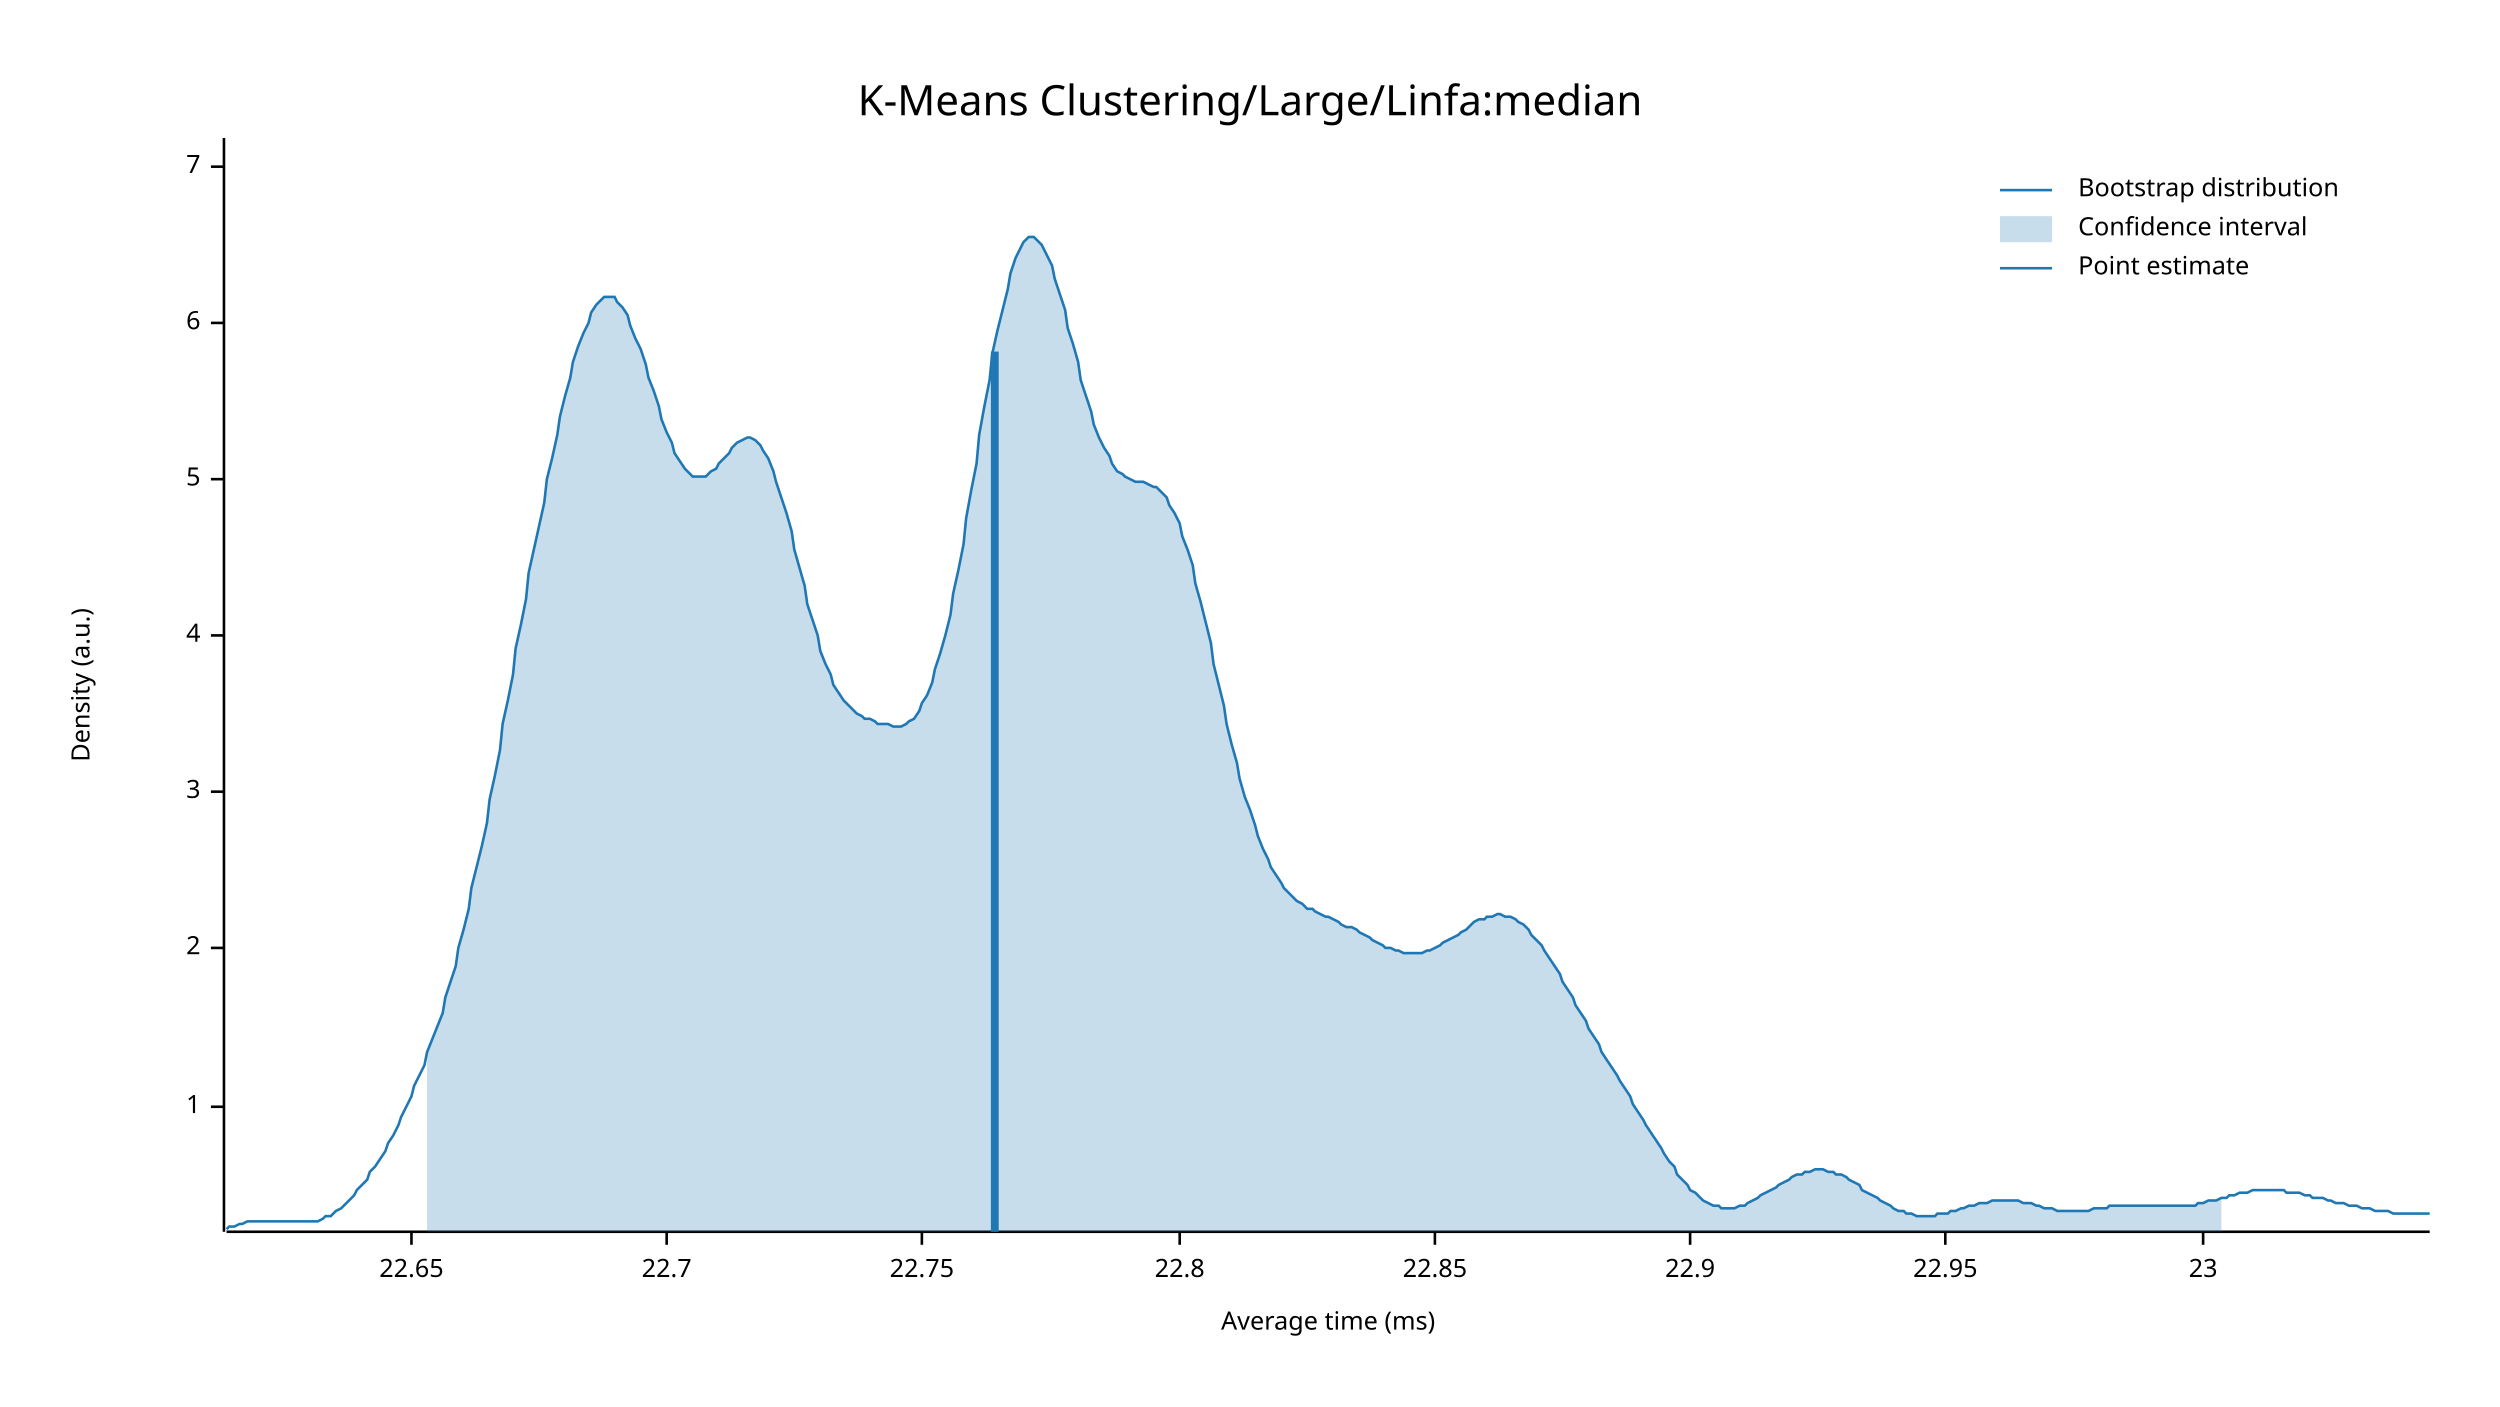
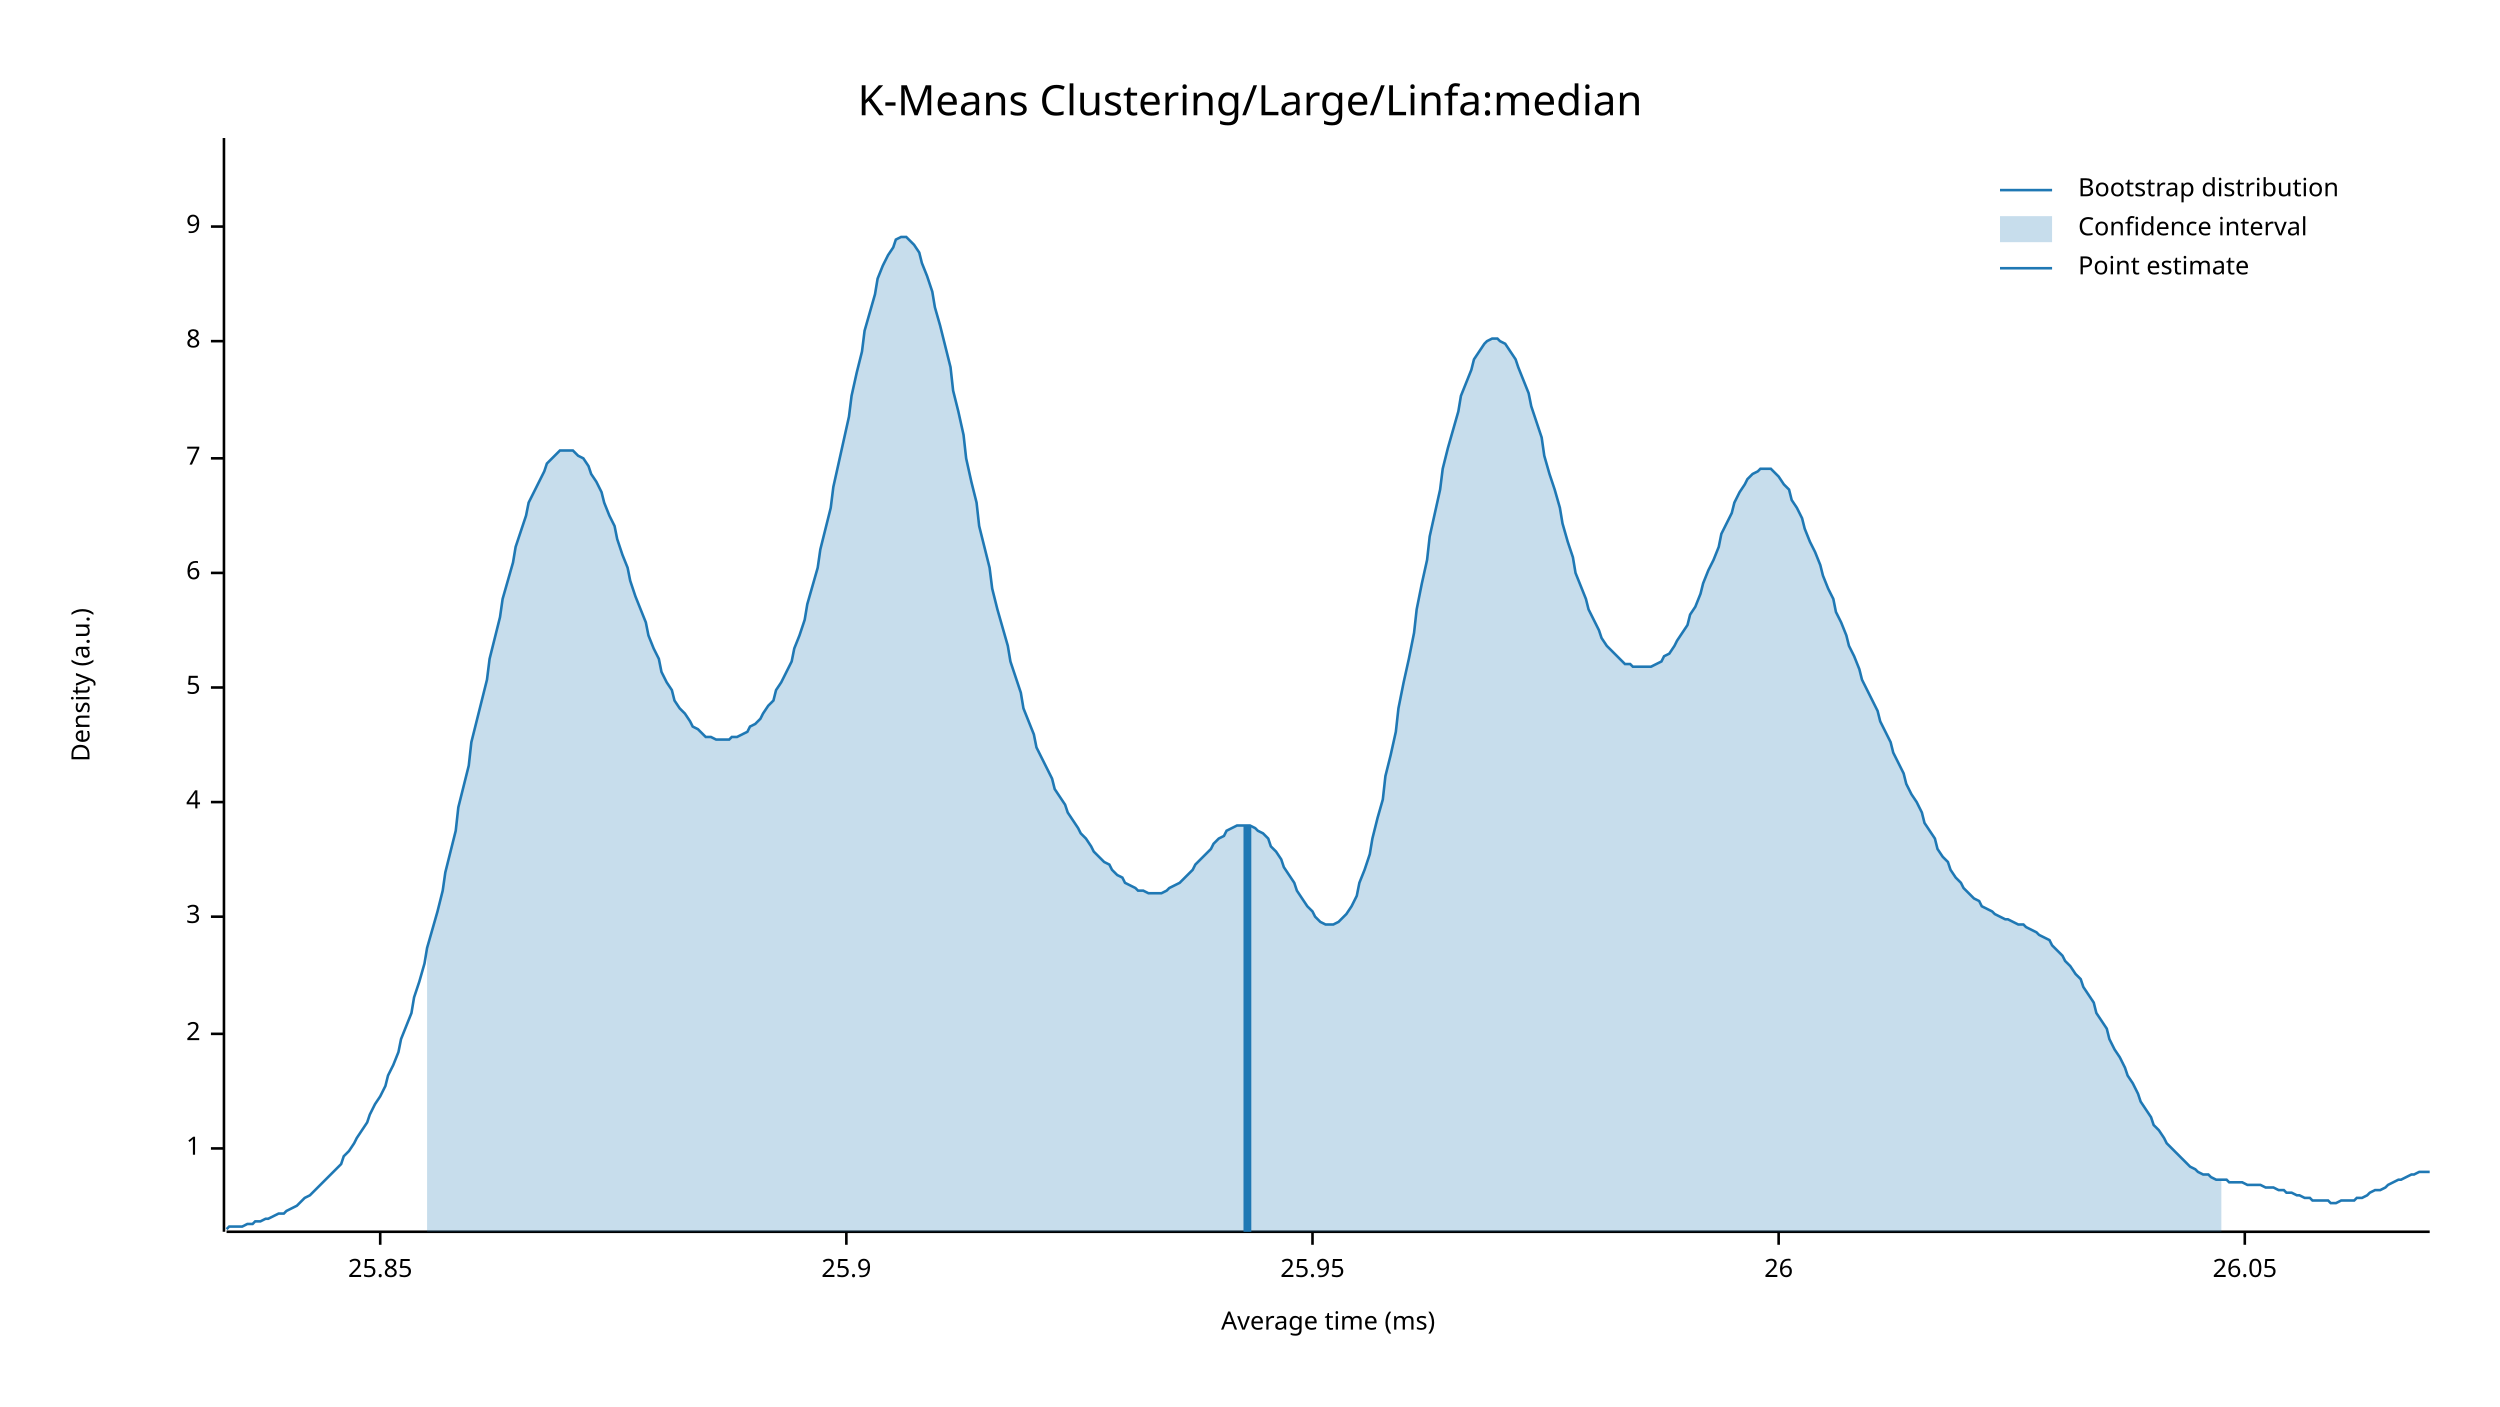
<svg xmlns="http://www.w3.org/2000/svg" width="960" height="540" viewBox="0 0 960 540">
  <text x="480" y="32" dy="0.76em" text-anchor="middle" font-family="sans-serif" font-size="16.129" opacity="1" fill="#000000">
K-Means Clustering/Large/Linfa:median
</text>
  <text x="27" y="263" dy="0.76em" text-anchor="middle" font-family="sans-serif" font-size="9.677" opacity="1" fill="#000000" transform="rotate(270, 27, 263)">
Density (a.u.)
</text>
  <text x="510" y="513" dy="-0.5ex" text-anchor="middle" font-family="sans-serif" font-size="9.677" opacity="1" fill="#000000">
Average time (ms)
</text>
  <polyline fill="none" opacity="1" stroke="#000000" stroke-width="1" points="86,53 86,473 " />
-   <text x="77" y="425" dy="0.5ex" text-anchor="end" font-family="sans-serif" font-size="9.677" opacity="1" fill="#000000">
+   <text x="77" y="441" dy="0.5ex" text-anchor="end" font-family="sans-serif" font-size="9.677" opacity="1" fill="#000000">
1
</text>
-   <polyline fill="none" opacity="1" stroke="#000000" stroke-width="1" points="81,425 86,425 " />
-   <text x="77" y="364" dy="0.5ex" text-anchor="end" font-family="sans-serif" font-size="9.677" opacity="1" fill="#000000">
+   <polyline fill="none" opacity="1" stroke="#000000" stroke-width="1" points="81,441 86,441 " />
+   <text x="77" y="397" dy="0.5ex" text-anchor="end" font-family="sans-serif" font-size="9.677" opacity="1" fill="#000000">
2
</text>
-   <polyline fill="none" opacity="1" stroke="#000000" stroke-width="1" points="81,364 86,364 " />
-   <text x="77" y="304" dy="0.5ex" text-anchor="end" font-family="sans-serif" font-size="9.677" opacity="1" fill="#000000">
+   <polyline fill="none" opacity="1" stroke="#000000" stroke-width="1" points="81,397 86,397 " />
+   <text x="77" y="352" dy="0.5ex" text-anchor="end" font-family="sans-serif" font-size="9.677" opacity="1" fill="#000000">
3
</text>
-   <polyline fill="none" opacity="1" stroke="#000000" stroke-width="1" points="81,304 86,304 " />
-   <text x="77" y="244" dy="0.5ex" text-anchor="end" font-family="sans-serif" font-size="9.677" opacity="1" fill="#000000">
+   <polyline fill="none" opacity="1" stroke="#000000" stroke-width="1" points="81,352 86,352 " />
+   <text x="77" y="308" dy="0.5ex" text-anchor="end" font-family="sans-serif" font-size="9.677" opacity="1" fill="#000000">
4
</text>
-   <polyline fill="none" opacity="1" stroke="#000000" stroke-width="1" points="81,244 86,244 " />
-   <text x="77" y="184" dy="0.5ex" text-anchor="end" font-family="sans-serif" font-size="9.677" opacity="1" fill="#000000">
+   <polyline fill="none" opacity="1" stroke="#000000" stroke-width="1" points="81,308 86,308 " />
+   <text x="77" y="264" dy="0.5ex" text-anchor="end" font-family="sans-serif" font-size="9.677" opacity="1" fill="#000000">
5
</text>
-   <polyline fill="none" opacity="1" stroke="#000000" stroke-width="1" points="81,184 86,184 " />
-   <text x="77" y="124" dy="0.5ex" text-anchor="end" font-family="sans-serif" font-size="9.677" opacity="1" fill="#000000">
+   <polyline fill="none" opacity="1" stroke="#000000" stroke-width="1" points="81,264 86,264 " />
+   <text x="77" y="220" dy="0.5ex" text-anchor="end" font-family="sans-serif" font-size="9.677" opacity="1" fill="#000000">
6
</text>
-   <polyline fill="none" opacity="1" stroke="#000000" stroke-width="1" points="81,124 86,124 " />
-   <text x="77" y="64" dy="0.5ex" text-anchor="end" font-family="sans-serif" font-size="9.677" opacity="1" fill="#000000">
+   <polyline fill="none" opacity="1" stroke="#000000" stroke-width="1" points="81,220 86,220 " />
+   <text x="77" y="176" dy="0.5ex" text-anchor="end" font-family="sans-serif" font-size="9.677" opacity="1" fill="#000000">
7
</text>
-   <polyline fill="none" opacity="1" stroke="#000000" stroke-width="1" points="81,64 86,64 " />
+   <polyline fill="none" opacity="1" stroke="#000000" stroke-width="1" points="81,176 86,176 " />
+   <text x="77" y="131" dy="0.5ex" text-anchor="end" font-family="sans-serif" font-size="9.677" opacity="1" fill="#000000">
+ 8
+ </text>
+   <polyline fill="none" opacity="1" stroke="#000000" stroke-width="1" points="81,131 86,131 " />
+   <text x="77" y="87" dy="0.5ex" text-anchor="end" font-family="sans-serif" font-size="9.677" opacity="1" fill="#000000">
+ 9
+ </text>
+   <polyline fill="none" opacity="1" stroke="#000000" stroke-width="1" points="81,87 86,87 " />
  <polyline fill="none" opacity="1" stroke="#000000" stroke-width="1" points="87,473 933,473 " />
-   <text x="158" y="483" dy="0.76em" text-anchor="middle" font-family="sans-serif" font-size="9.677" opacity="1" fill="#000000">
- 22.65
+   <text x="146" y="483" dy="0.76em" text-anchor="middle" font-family="sans-serif" font-size="9.677" opacity="1" fill="#000000">
+ 25.85
</text>
-   <polyline fill="none" opacity="1" stroke="#000000" stroke-width="1" points="158,473 158,478 " />
-   <text x="256" y="483" dy="0.76em" text-anchor="middle" font-family="sans-serif" font-size="9.677" opacity="1" fill="#000000">
- 22.7
+   <polyline fill="none" opacity="1" stroke="#000000" stroke-width="1" points="146,473 146,478 " />
+   <text x="325" y="483" dy="0.76em" text-anchor="middle" font-family="sans-serif" font-size="9.677" opacity="1" fill="#000000">
+ 25.9
</text>
-   <polyline fill="none" opacity="1" stroke="#000000" stroke-width="1" points="256,473 256,478 " />
-   <text x="354" y="483" dy="0.76em" text-anchor="middle" font-family="sans-serif" font-size="9.677" opacity="1" fill="#000000">
- 22.75
+   <polyline fill="none" opacity="1" stroke="#000000" stroke-width="1" points="325,473 325,478 " />
+   <text x="504" y="483" dy="0.76em" text-anchor="middle" font-family="sans-serif" font-size="9.677" opacity="1" fill="#000000">
+ 25.95
</text>
-   <polyline fill="none" opacity="1" stroke="#000000" stroke-width="1" points="354,473 354,478 " />
-   <text x="453" y="483" dy="0.76em" text-anchor="middle" font-family="sans-serif" font-size="9.677" opacity="1" fill="#000000">
- 22.8
+   <polyline fill="none" opacity="1" stroke="#000000" stroke-width="1" points="504,473 504,478 " />
+   <text x="683" y="483" dy="0.76em" text-anchor="middle" font-family="sans-serif" font-size="9.677" opacity="1" fill="#000000">
+ 26
</text>
-   <polyline fill="none" opacity="1" stroke="#000000" stroke-width="1" points="453,473 453,478 " />
-   <text x="551" y="483" dy="0.76em" text-anchor="middle" font-family="sans-serif" font-size="9.677" opacity="1" fill="#000000">
- 22.85
+   <polyline fill="none" opacity="1" stroke="#000000" stroke-width="1" points="683,473 683,478 " />
+   <text x="862" y="483" dy="0.76em" text-anchor="middle" font-family="sans-serif" font-size="9.677" opacity="1" fill="#000000">
+ 26.05
</text>
-   <polyline fill="none" opacity="1" stroke="#000000" stroke-width="1" points="551,473 551,478 " />
-   <text x="649" y="483" dy="0.76em" text-anchor="middle" font-family="sans-serif" font-size="9.677" opacity="1" fill="#000000">
- 22.9
- </text>
-   <polyline fill="none" opacity="1" stroke="#000000" stroke-width="1" points="649,473 649,478 " />
-   <text x="747" y="483" dy="0.76em" text-anchor="middle" font-family="sans-serif" font-size="9.677" opacity="1" fill="#000000">
- 22.95
- </text>
-   <polyline fill="none" opacity="1" stroke="#000000" stroke-width="1" points="747,473 747,478 " />
-   <text x="846" y="483" dy="0.76em" text-anchor="middle" font-family="sans-serif" font-size="9.677" opacity="1" fill="#000000">
- 23
- </text>
-   <polyline fill="none" opacity="1" stroke="#000000" stroke-width="1" points="846,473 846,478 " />
-   <polyline fill="none" opacity="1" stroke="#1F78B4" stroke-width="1" points="87,472 88,471 90,471 92,470 93,470 95,469 97,469 98,469 100,469 102,469 103,469 105,469 107,469 109,469 110,469 112,469 114,469 115,469 117,469 119,469 120,469 122,469 124,468 125,467 127,467 129,465 131,464 132,463 134,461 136,459 137,457 139,455 141,453 142,450 144,448 146,445 148,442 149,439 151,436 153,432 154,429 156,425 158,421 159,417 161,413 163,409 164,404 166,399 168,394 170,389 171,383 173,377 175,371 176,364 178,357 180,349 181,341 183,333 185,325 187,316 188,307 190,298 192,288 193,278 195,269 197,259 198,249 200,240 202,230 203,220 205,211 207,202 209,193 210,184 212,176 214,167 215,160 217,152 219,145 220,139 222,133 224,128 226,124 227,120 229,117 231,115 232,114 234,114 236,114 237,116 239,118 241,121 242,125 244,130 246,134 248,140 249,145 251,150 253,156 254,161 256,166 258,170 259,174 261,177 263,180 265,182 266,183 268,183 270,183 271,183 273,181 275,180 276,178 278,176 280,174 281,172 283,170 285,169 287,168 288,168 290,169 292,171 293,173 295,176 297,181 298,185 300,191 302,197 304,204 305,211 307,218 309,225 310,232 312,238 314,244 315,250 317,255 319,259 320,263 322,266 324,269 326,271 327,272 329,274 331,275 332,276 334,276 336,277 337,278 339,278 341,278 343,279 344,279 346,279 348,278 349,277 351,276 353,273 354,270 356,267 358,262 359,257 361,251 363,244 365,236 366,228 368,219 370,209 371,199 373,188 375,178 376,167 378,156 380,146 381,136 383,127 385,119 387,111 388,105 390,99 392,95 393,93 395,91 397,91 398,92 400,94 402,98 404,102 405,107 407,113 409,119 410,126 412,132 414,139 415,146 417,152 419,158 420,163 422,168 424,172 426,175 427,178 429,181 431,182 432,183 434,184 436,185 437,185 439,185 441,186 443,187 444,187 446,189 448,191 449,194 451,197 453,201 454,206 456,211 458,217 459,224 461,231 463,239 465,247 466,255 468,263 470,271 471,278 473,286 475,293 476,299 478,306 480,311 482,317 483,321 485,326 487,330 488,333 490,336 492,339 493,341 495,343 497,345 498,346 500,347 502,349 504,349 505,350 507,351 509,352 510,352 512,353 514,354 515,355 517,356 519,356 521,357 522,358 524,359 526,360 527,361 529,362 531,363 532,364 534,364 536,365 537,365 539,366 541,366 543,366 544,366 546,366 548,365 549,365 551,364 553,363 554,362 556,361 558,360 560,359 561,358 563,357 565,355 566,354 568,353 570,353 571,352 573,352 575,351 576,351 578,352 580,352 582,353 583,354 585,355 587,357 588,359 590,361 592,363 593,365 595,368 597,371 599,374 600,377 602,380 604,383 605,386 607,389 609,392 610,395 612,398 614,401 615,404 617,407 619,410 621,413 622,415 624,418 626,421 627,424 629,427 631,430 632,432 634,435 636,438 638,441 639,443 641,446 643,448 644,451 646,453 648,455 649,457 651,458 653,460 654,461 656,462 658,463 660,463 661,464 663,464 665,464 666,464 668,463 670,463 671,462 673,461 675,460 676,459 678,458 680,457 682,456 683,455 685,454 687,453 688,452 690,451 692,451 693,450 695,450 697,449 699,449 700,449 702,450 704,450 705,451 707,451 709,452 710,453 712,454 714,455 715,457 717,458 719,459 721,460 722,461 724,462 726,463 727,464 729,465 731,465 732,466 734,466 736,467 738,467 739,467 741,467 743,467 744,466 746,466 748,466 749,465 751,465 753,464 754,464 756,463 758,463 760,462 761,462 763,462 765,461 766,461 768,461 770,461 771,461 773,461 775,461 777,462 778,462 780,462 782,463 783,463 785,464 787,464 788,464 790,465 792,465 793,465 795,465 797,465 799,465 800,465 802,465 804,464 805,464 807,464 809,464 810,463 812,463 814,463 816,463 817,463 819,463 821,463 822,463 824,463 826,463 827,463 829,463 831,463 832,463 834,463 836,463 838,463 839,463 841,463 843,463 844,462 846,462 848,461 849,461 851,461 853,460 855,460 856,459 858,459 860,458 861,458 863,458 865,457 866,457 868,457 870,457 871,457 873,457 875,457 877,457 878,458 880,458 882,458 883,458 885,459 887,459 888,460 890,460 892,460 894,461 895,461 897,462 899,462 900,462 902,463 904,463 905,463 907,464 909,464 910,464 912,465 914,465 916,465 917,465 919,466 921,466 922,466 924,466 926,466 927,466 929,466 931,466 933,466 " />
-   <polygon opacity="0.25" fill="#1F78B4" points="164,404 166,399 168,394 170,389 171,383 173,377 175,371 176,364 178,357 180,349 181,341 183,333 185,325 187,316 188,307 190,298 192,288 193,278 195,269 197,259 198,249 200,240 202,230 203,220 205,211 207,202 209,193 210,184 212,176 214,167 215,160 217,152 219,145 220,139 222,133 224,128 226,124 227,120 229,117 231,115 232,114 234,114 236,114 237,116 239,118 241,121 242,125 244,130 246,134 248,140 249,145 251,150 253,156 254,161 256,166 258,170 259,174 261,177 263,180 265,182 266,183 268,183 270,183 271,183 273,181 275,180 276,178 278,176 280,174 281,172 283,170 285,169 287,168 288,168 290,169 292,171 293,173 295,176 297,181 298,185 300,191 302,197 304,204 305,211 307,218 309,225 310,232 312,238 314,244 315,250 317,255 319,259 320,263 322,266 324,269 326,271 327,272 329,274 331,275 332,276 334,276 336,277 337,278 339,278 341,278 343,279 344,279 346,279 348,278 349,277 351,276 353,273 354,270 356,267 358,262 359,257 361,251 363,244 365,236 366,228 368,219 370,209 371,199 373,188 375,178 376,167 378,156 380,146 381,136 383,127 385,119 387,111 388,105 390,99 392,95 393,93 395,91 397,91 398,92 400,94 402,98 404,102 405,107 407,113 409,119 410,126 412,132 414,139 415,146 417,152 419,158 420,163 422,168 424,172 426,175 427,178 429,181 431,182 432,183 434,184 436,185 437,185 439,185 441,186 443,187 444,187 446,189 448,191 449,194 451,197 453,201 454,206 456,211 458,217 459,224 461,231 463,239 465,247 466,255 468,263 470,271 471,278 473,286 475,293 476,299 478,306 480,311 482,317 483,321 485,326 487,330 488,333 490,336 492,339 493,341 495,343 497,345 498,346 500,347 502,349 504,349 505,350 507,351 509,352 510,352 512,353 514,354 515,355 517,356 519,356 521,357 522,358 524,359 526,360 527,361 529,362 531,363 532,364 534,364 536,365 537,365 539,366 541,366 543,366 544,366 546,366 548,365 549,365 551,364 553,363 554,362 556,361 558,360 560,359 561,358 563,357 565,355 566,354 568,353 570,353 571,352 573,352 575,351 576,351 578,352 580,352 582,353 583,354 585,355 587,357 588,359 590,361 592,363 593,365 595,368 597,371 599,374 600,377 602,380 604,383 605,386 607,389 609,392 610,395 612,398 614,401 615,404 617,407 619,410 621,413 622,415 624,418 626,421 627,424 629,427 631,430 632,432 634,435 636,438 638,441 639,443 641,446 643,448 644,451 646,453 648,455 649,457 651,458 653,460 654,461 656,462 658,463 660,463 661,464 663,464 665,464 666,464 668,463 670,463 671,462 673,461 675,460 676,459 678,458 680,457 682,456 683,455 685,454 687,453 688,452 690,451 692,451 693,450 695,450 697,449 699,449 700,449 702,450 704,450 705,451 707,451 709,452 710,453 712,454 714,455 715,457 717,458 719,459 721,460 722,461 724,462 726,463 727,464 729,465 731,465 732,466 734,466 736,467 738,467 739,467 741,467 743,467 744,466 746,466 748,466 749,465 751,465 753,464 754,464 756,463 758,463 760,462 761,462 763,462 765,461 766,461 768,461 770,461 771,461 773,461 775,461 777,462 778,462 780,462 782,463 783,463 785,464 787,464 788,464 790,465 792,465 793,465 795,465 797,465 799,465 800,465 802,465 804,464 805,464 807,464 809,464 810,463 812,463 814,463 816,463 817,463 819,463 821,463 822,463 824,463 826,463 827,463 829,463 831,463 832,463 834,463 836,463 838,463 839,463 841,463 843,463 844,462 846,462 848,461 849,461 851,461 853,460 853,473 164,473 " />
-   <polyline fill="none" opacity="1" stroke="#1F78B4" stroke-width="3" points="382,473 382,135 " />
+   <polyline fill="none" opacity="1" stroke="#000000" stroke-width="1" points="862,473 862,478 " />
+   <polyline fill="none" opacity="1" stroke="#1F78B4" stroke-width="1" points="87,472 88,471 90,471 92,471 93,471 95,470 97,470 98,469 100,469 102,468 103,468 105,467 107,466 109,466 110,465 112,464 114,463 115,462 117,460 119,459 120,458 122,456 124,454 125,453 127,451 129,449 131,447 132,444 134,442 136,439 137,437 139,434 141,431 142,428 144,424 146,421 148,417 149,413 151,409 153,404 154,399 156,394 158,389 159,383 161,377 163,370 164,364 166,357 168,350 170,342 171,335 173,327 175,319 176,310 178,302 180,294 181,285 183,277 185,269 187,261 188,253 190,245 192,237 193,230 195,223 197,216 198,210 200,204 202,198 203,193 205,189 207,185 209,181 210,178 212,176 214,174 215,173 217,173 219,173 220,173 222,175 224,176 226,179 227,182 229,185 231,189 232,193 234,198 236,202 237,207 239,213 241,218 242,223 244,229 246,234 248,239 249,244 251,249 253,253 254,258 256,262 258,265 259,269 261,272 263,274 265,277 266,279 268,280 270,282 271,283 273,283 275,284 276,284 278,284 280,284 281,283 283,283 285,282 287,281 288,279 290,278 292,276 293,274 295,271 297,269 298,265 300,262 302,258 304,254 305,249 307,244 309,238 310,232 312,225 314,218 315,211 317,203 319,195 320,187 322,178 324,169 326,160 327,152 329,143 331,135 332,127 334,120 336,113 337,107 339,102 341,98 343,95 344,92 346,91 348,91 349,92 351,94 353,97 354,101 356,106 358,112 359,118 361,125 363,133 365,141 366,150 368,158 370,167 371,176 373,185 375,193 376,202 378,210 380,218 381,226 383,234 385,241 387,248 388,254 390,260 392,266 393,272 395,277 397,282 398,287 400,291 402,295 404,299 405,303 407,306 409,309 410,312 412,315 414,318 415,320 417,322 419,325 420,327 422,329 424,331 426,332 427,334 429,336 431,337 432,339 434,340 436,341 437,342 439,342 441,343 443,343 444,343 446,343 448,342 449,341 451,340 453,339 454,338 456,336 458,334 459,332 461,330 463,328 465,326 466,324 468,322 470,321 471,319 473,318 475,317 476,317 478,317 480,317 482,318 483,319 485,320 487,322 488,325 490,327 492,330 493,333 495,336 497,339 498,342 500,345 502,348 504,350 505,352 507,354 509,355 510,355 512,355 514,354 515,353 517,351 519,348 521,344 522,339 524,334 526,328 527,322 529,314 531,307 532,298 534,290 536,281 537,272 539,262 541,253 543,243 544,234 546,224 548,215 549,206 551,197 553,188 554,180 556,172 558,165 560,158 561,152 563,147 565,142 566,138 568,135 570,132 571,131 573,130 575,130 576,131 578,132 580,135 582,138 583,141 585,146 587,151 588,156 590,162 592,168 593,175 595,182 597,188 599,195 600,201 602,208 604,214 605,220 607,225 609,230 610,234 612,238 614,242 615,245 617,248 619,250 621,252 622,253 624,255 626,255 627,256 629,256 631,256 632,256 634,256 636,255 638,254 639,252 641,251 643,248 644,246 646,243 648,240 649,236 651,233 653,228 654,224 656,219 658,215 660,210 661,205 663,201 665,197 666,193 668,189 670,186 671,184 673,182 675,181 676,180 678,180 680,180 682,182 683,183 685,186 687,188 688,192 690,195 692,199 693,203 695,208 697,212 699,217 700,221 702,226 704,230 705,235 707,239 709,244 710,248 712,252 714,257 715,261 717,265 719,269 721,273 722,277 724,281 726,285 727,289 729,293 731,297 732,301 734,305 736,308 738,312 739,316 741,319 743,322 744,326 746,329 748,331 749,334 751,337 753,339 754,341 756,343 758,345 760,346 761,348 763,349 765,350 766,351 768,352 770,353 771,353 773,354 775,355 777,355 778,356 780,357 782,358 783,359 785,360 787,361 788,363 790,365 792,367 793,369 795,371 797,374 799,376 800,379 802,382 804,385 805,389 807,392 809,395 810,399 812,403 814,406 816,410 817,413 819,416 821,420 822,423 824,426 826,429 827,432 829,434 831,437 832,439 834,441 836,443 838,445 839,446 841,448 843,449 844,450 846,451 848,451 849,452 851,453 853,453 855,453 856,454 858,454 860,454 861,454 863,455 865,455 866,455 868,455 870,456 871,456 873,456 875,457 877,457 878,458 880,458 882,459 883,459 885,460 887,460 888,461 890,461 892,461 894,461 895,462 897,462 899,461 900,461 902,461 904,461 905,460 907,460 909,459 910,458 912,457 914,457 916,456 917,455 919,454 921,453 922,453 924,452 926,451 927,451 929,450 931,450 933,450 " />
+   <polygon opacity="0.25" fill="#1F78B4" points="164,364 166,357 168,350 170,342 171,335 173,327 175,319 176,310 178,302 180,294 181,285 183,277 185,269 187,261 188,253 190,245 192,237 193,230 195,223 197,216 198,210 200,204 202,198 203,193 205,189 207,185 209,181 210,178 212,176 214,174 215,173 217,173 219,173 220,173 222,175 224,176 226,179 227,182 229,185 231,189 232,193 234,198 236,202 237,207 239,213 241,218 242,223 244,229 246,234 248,239 249,244 251,249 253,253 254,258 256,262 258,265 259,269 261,272 263,274 265,277 266,279 268,280 270,282 271,283 273,283 275,284 276,284 278,284 280,284 281,283 283,283 285,282 287,281 288,279 290,278 292,276 293,274 295,271 297,269 298,265 300,262 302,258 304,254 305,249 307,244 309,238 310,232 312,225 314,218 315,211 317,203 319,195 320,187 322,178 324,169 326,160 327,152 329,143 331,135 332,127 334,120 336,113 337,107 339,102 341,98 343,95 344,92 346,91 348,91 349,92 351,94 353,97 354,101 356,106 358,112 359,118 361,125 363,133 365,141 366,150 368,158 370,167 371,176 373,185 375,193 376,202 378,210 380,218 381,226 383,234 385,241 387,248 388,254 390,260 392,266 393,272 395,277 397,282 398,287 400,291 402,295 404,299 405,303 407,306 409,309 410,312 412,315 414,318 415,320 417,322 419,325 420,327 422,329 424,331 426,332 427,334 429,336 431,337 432,339 434,340 436,341 437,342 439,342 441,343 443,343 444,343 446,343 448,342 449,341 451,340 453,339 454,338 456,336 458,334 459,332 461,330 463,328 465,326 466,324 468,322 470,321 471,319 473,318 475,317 476,317 478,317 480,317 482,318 483,319 485,320 487,322 488,325 490,327 492,330 493,333 495,336 497,339 498,342 500,345 502,348 504,350 505,352 507,354 509,355 510,355 512,355 514,354 515,353 517,351 519,348 521,344 522,339 524,334 526,328 527,322 529,314 531,307 532,298 534,290 536,281 537,272 539,262 541,253 543,243 544,234 546,224 548,215 549,206 551,197 553,188 554,180 556,172 558,165 560,158 561,152 563,147 565,142 566,138 568,135 570,132 571,131 573,130 575,130 576,131 578,132 580,135 582,138 583,141 585,146 587,151 588,156 590,162 592,168 593,175 595,182 597,188 599,195 600,201 602,208 604,214 605,220 607,225 609,230 610,234 612,238 614,242 615,245 617,248 619,250 621,252 622,253 624,255 626,255 627,256 629,256 631,256 632,256 634,256 636,255 638,254 639,252 641,251 643,248 644,246 646,243 648,240 649,236 651,233 653,228 654,224 656,219 658,215 660,210 661,205 663,201 665,197 666,193 668,189 670,186 671,184 673,182 675,181 676,180 678,180 680,180 682,182 683,183 685,186 687,188 688,192 690,195 692,199 693,203 695,208 697,212 699,217 700,221 702,226 704,230 705,235 707,239 709,244 710,248 712,252 714,257 715,261 717,265 719,269 721,273 722,277 724,281 726,285 727,289 729,293 731,297 732,301 734,305 736,308 738,312 739,316 741,319 743,322 744,326 746,329 748,331 749,334 751,337 753,339 754,341 756,343 758,345 760,346 761,348 763,349 765,350 766,351 768,352 770,353 771,353 773,354 775,355 777,355 778,356 780,357 782,358 783,359 785,360 787,361 788,363 790,365 792,367 793,369 795,371 797,374 799,376 800,379 802,382 804,385 805,389 807,392 809,395 810,399 812,403 814,406 816,410 817,413 819,416 821,420 822,423 824,426 826,429 827,432 829,434 831,437 832,439 834,441 836,443 838,445 839,446 841,448 843,449 844,450 846,451 848,451 849,452 851,453 853,453 853,473 164,473 " />
+   <polyline fill="none" opacity="1" stroke="#1F78B4" stroke-width="3" points="479,473 479,317 " />
  <text x="798" y="68" dy="0.76em" text-anchor="start" font-family="sans-serif" font-size="9.677" opacity="1" fill="#000000">
Bootstrap distribution
</text>
  <text x="798" y="83" dy="0.76em" text-anchor="start" font-family="sans-serif" font-size="9.677" opacity="1" fill="#000000">
Confidence interval
</text>
  <text x="798" y="98" dy="0.76em" text-anchor="start" font-family="sans-serif" font-size="9.677" opacity="1" fill="#000000">
Point estimate
</text>
  <polyline fill="none" opacity="1" stroke="#1F78B4" stroke-width="1" points="768,73 788,73 " />
  <rect x="768" y="83" width="20" height="10" opacity="0.25" fill="#1F78B4" stroke="none" />
  <polyline fill="none" opacity="1" stroke="#1F78B4" stroke-width="1" points="768,103 788,103 " />
</svg>
